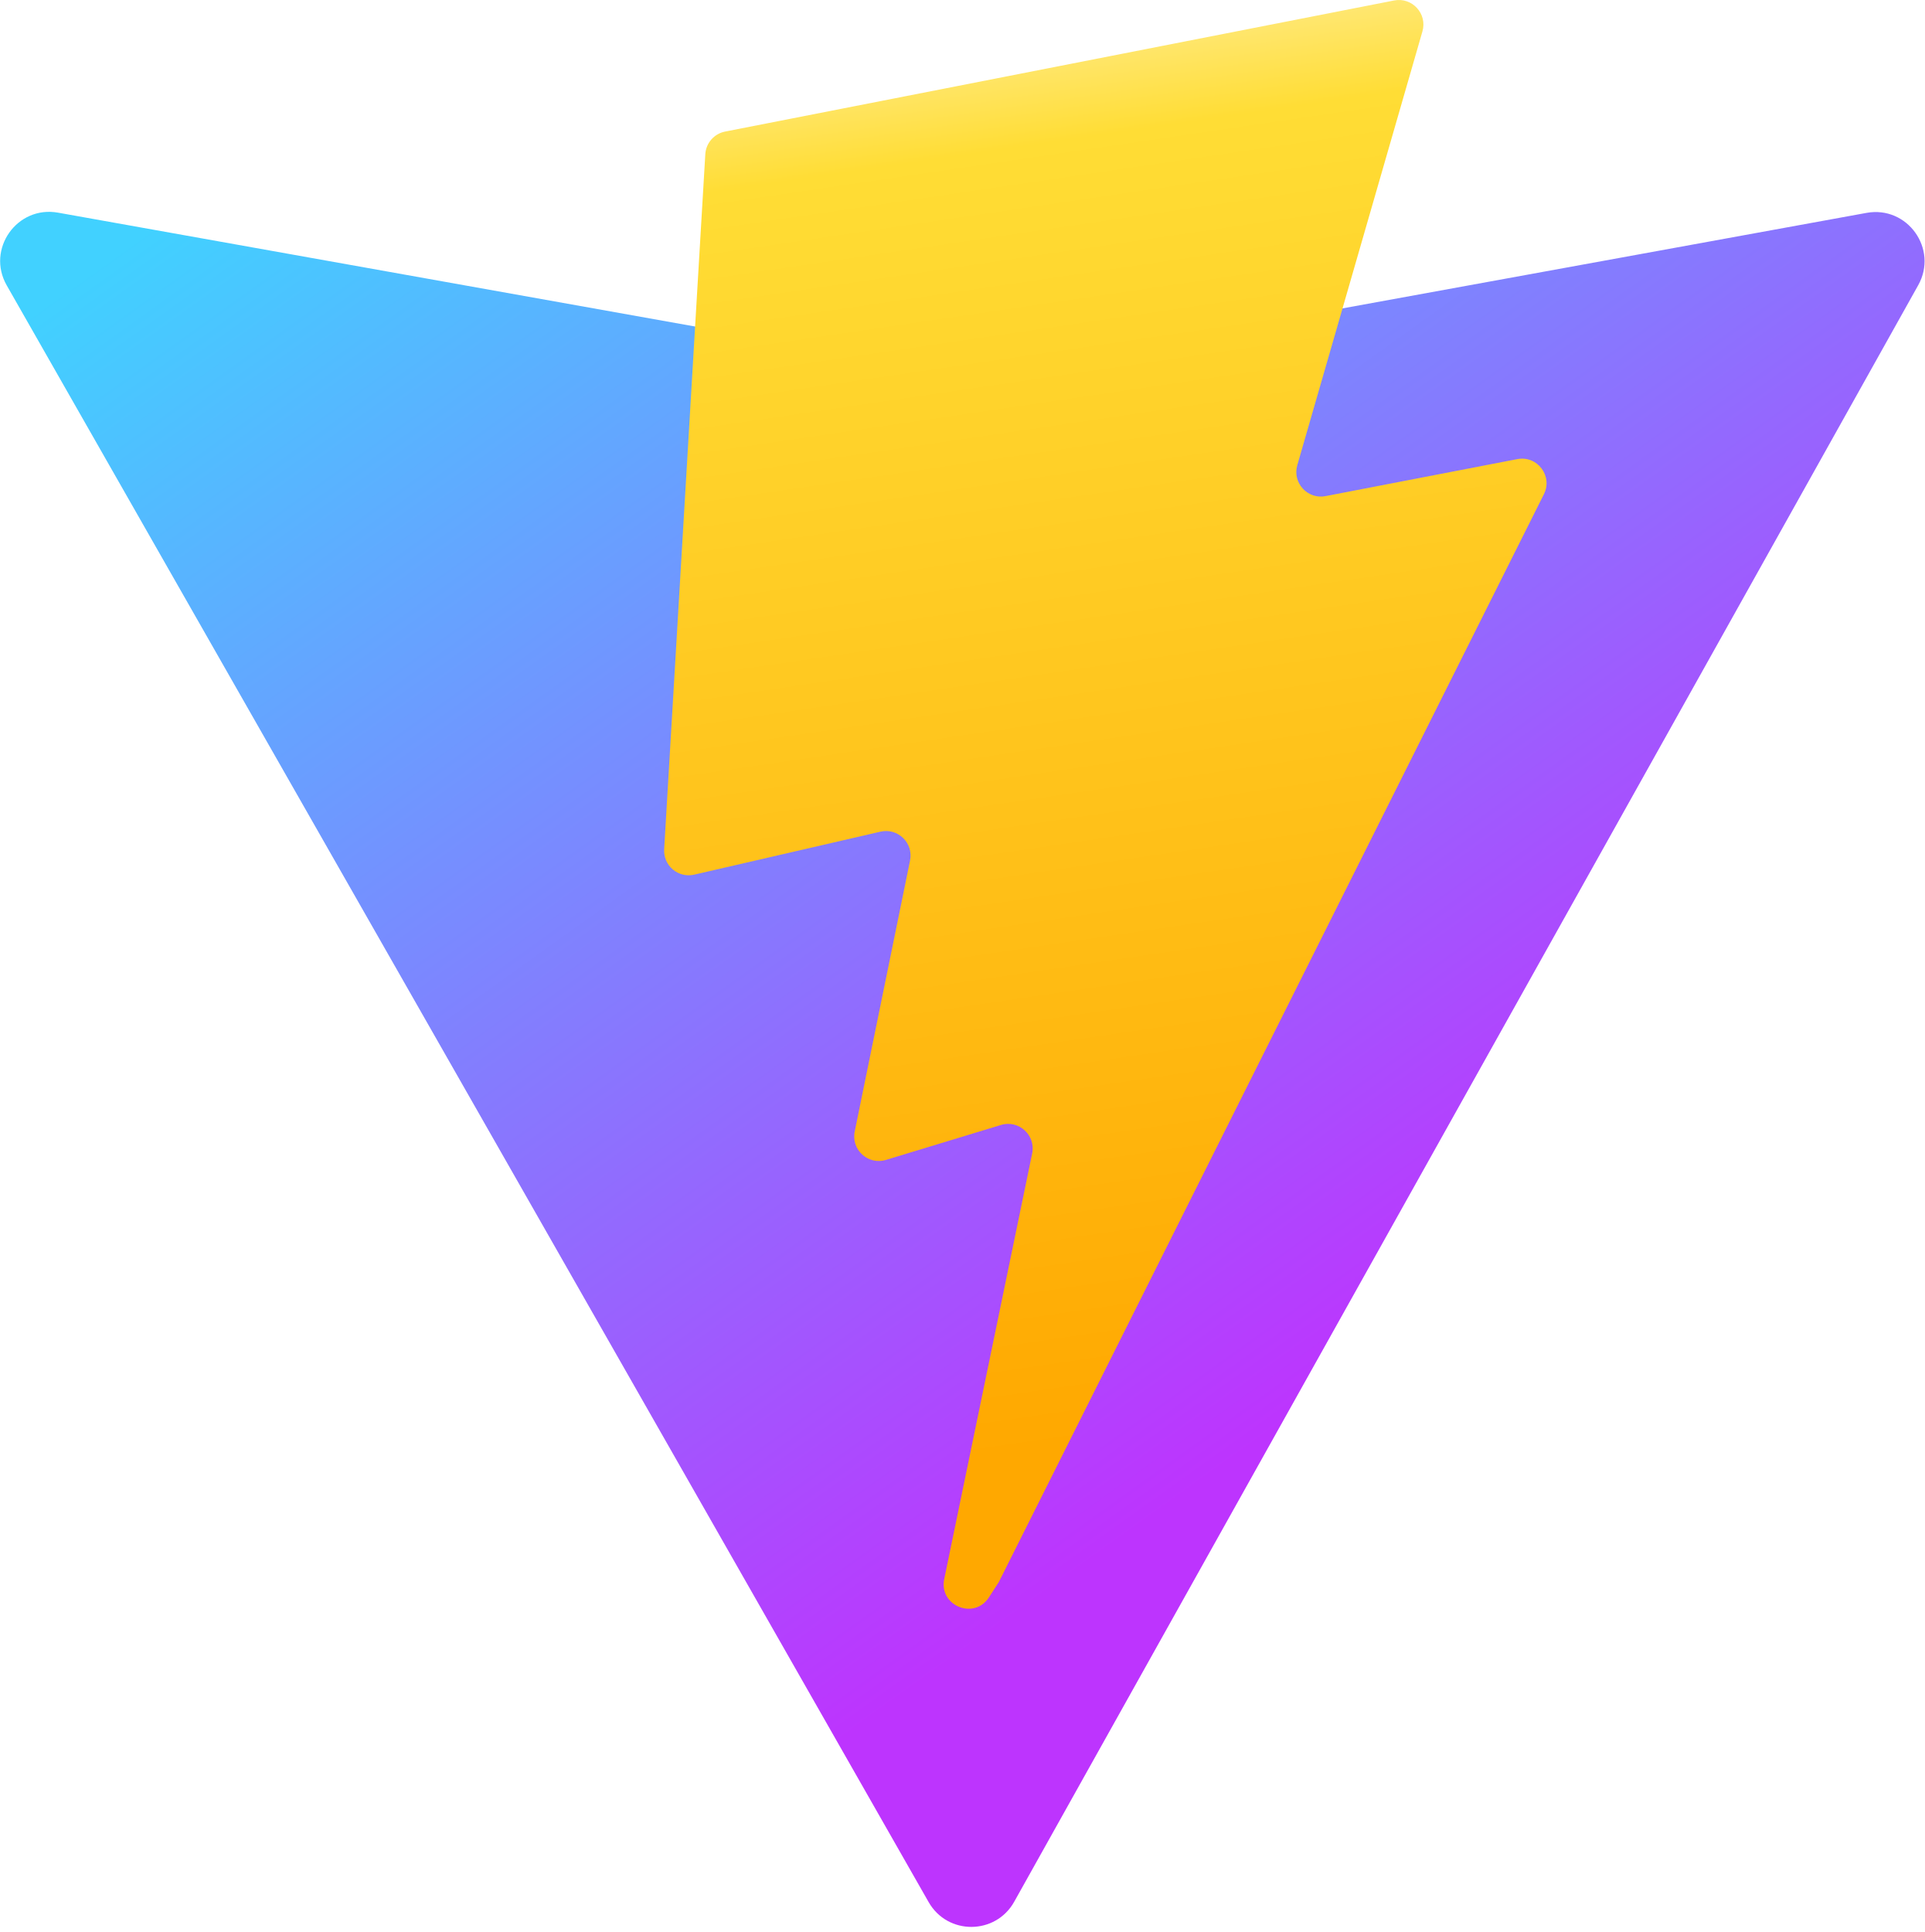
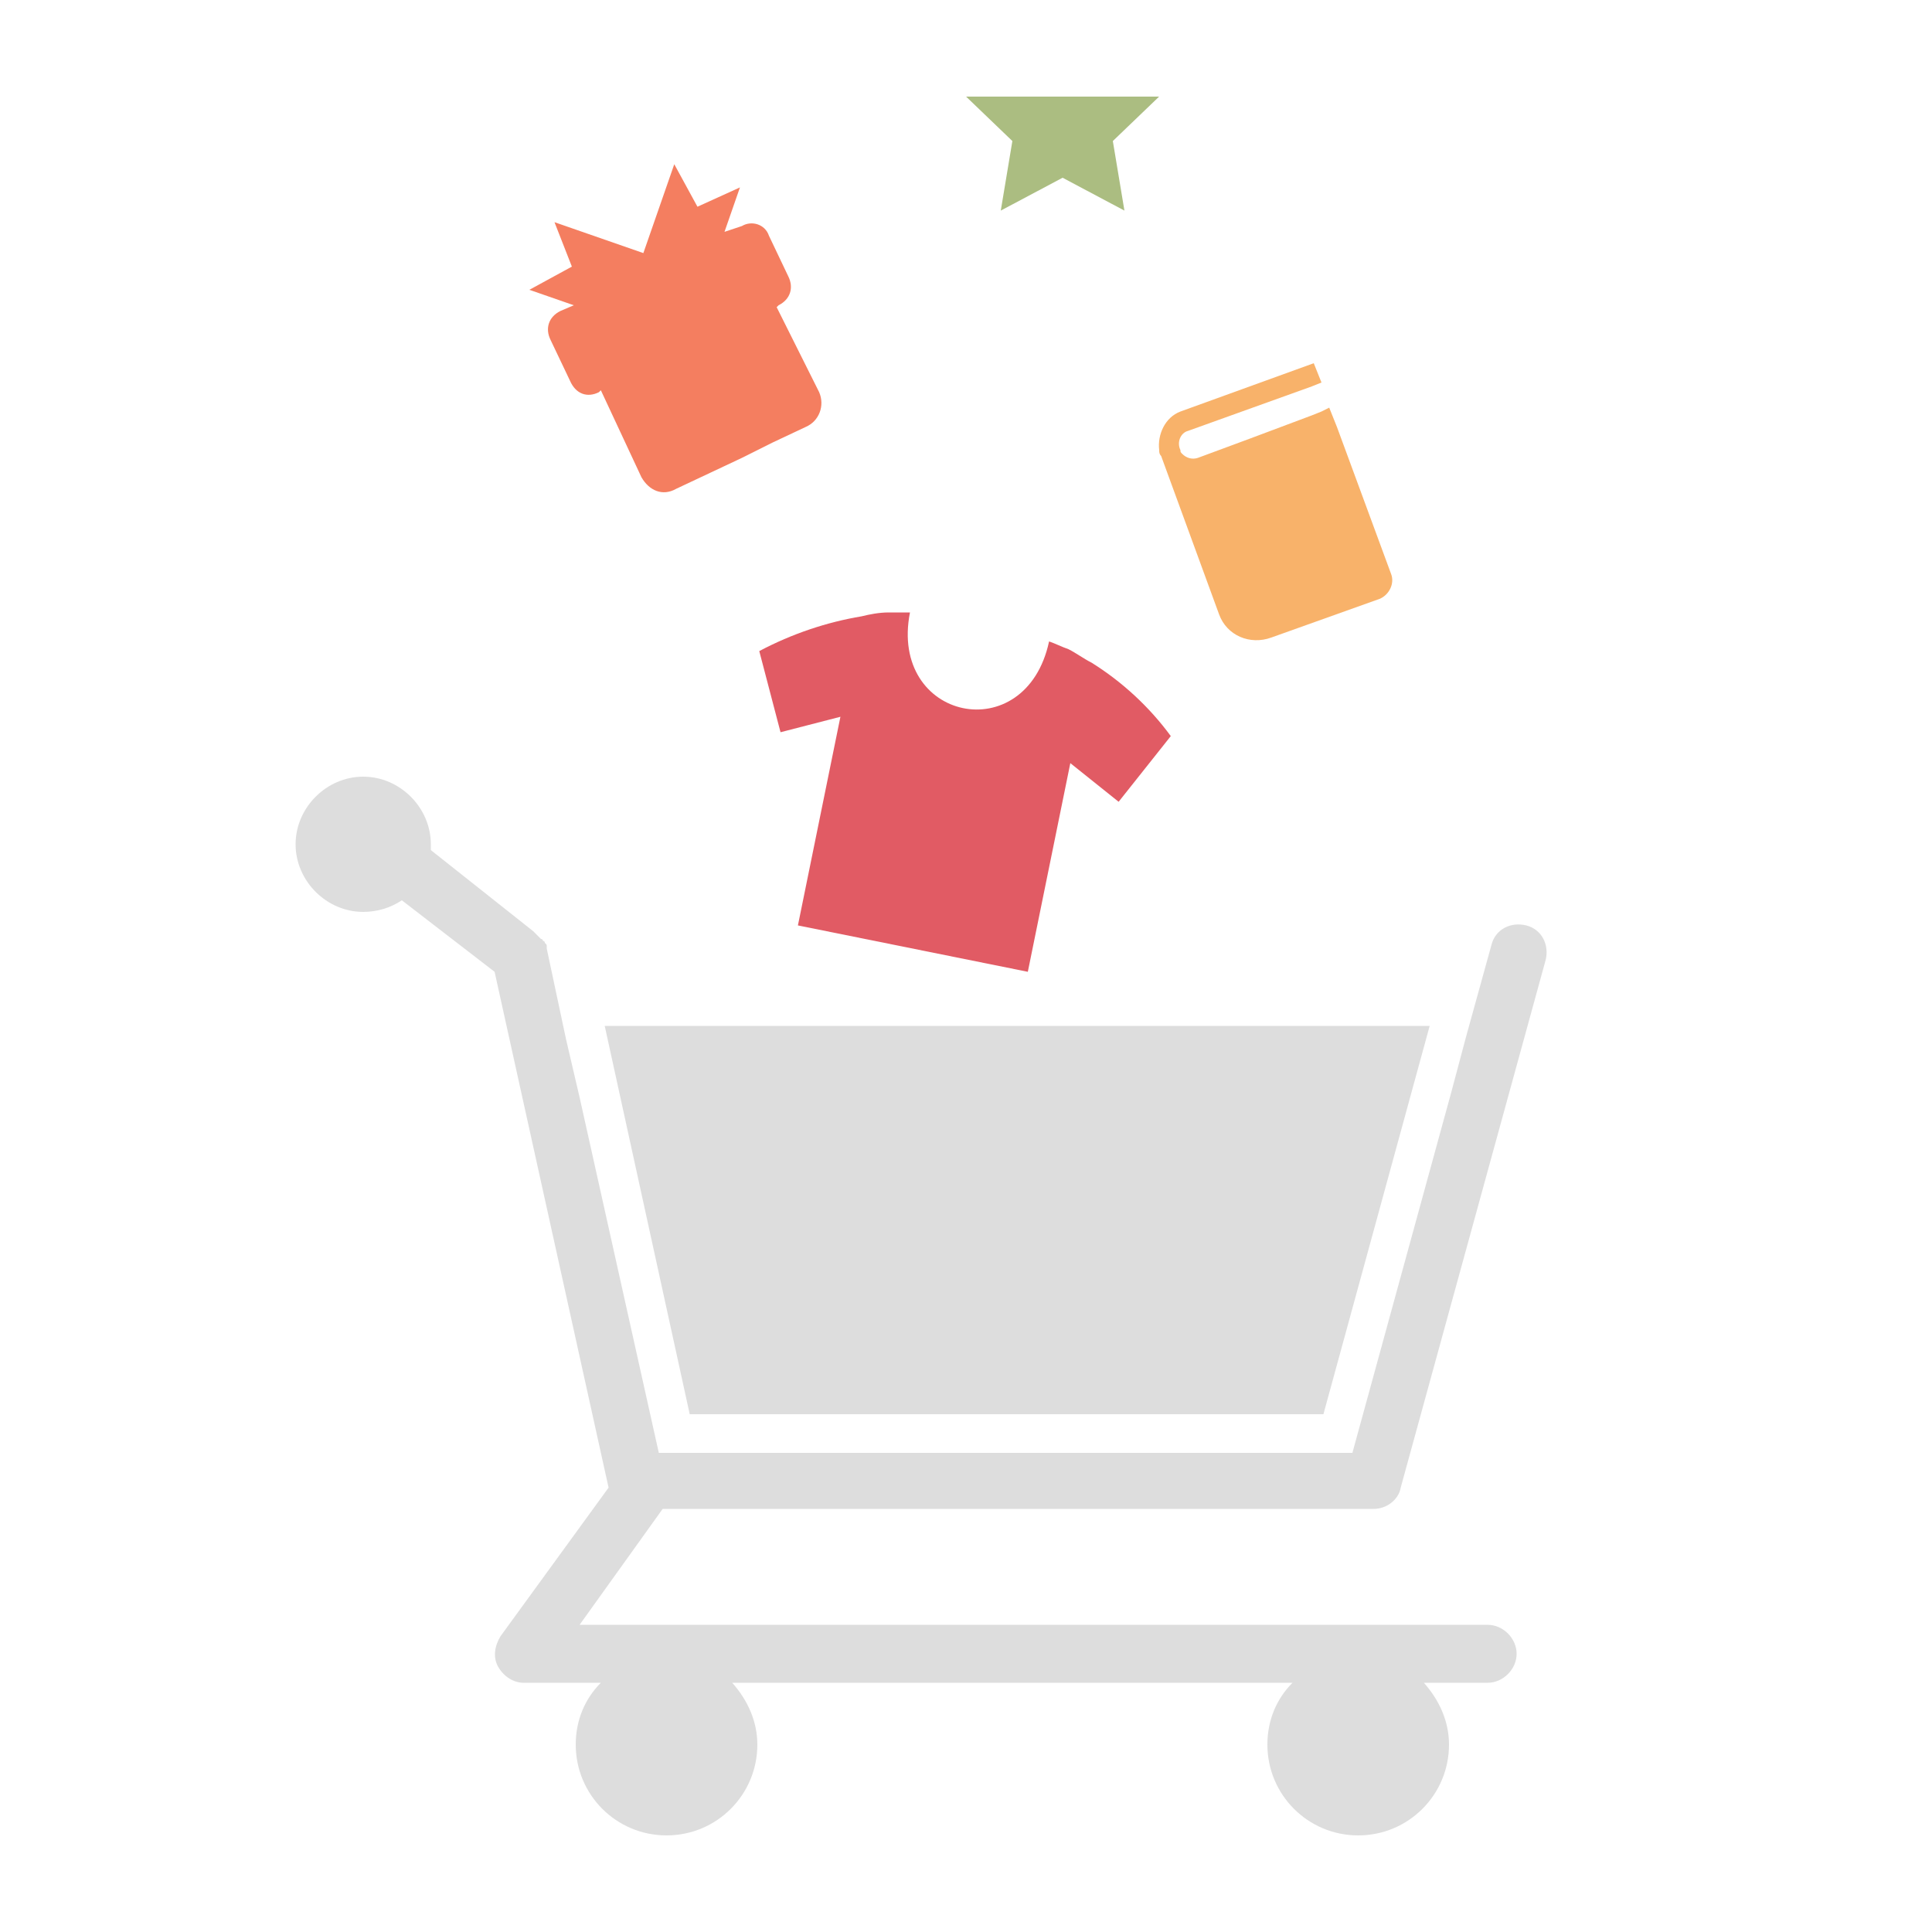
- <svg xmlns="http://www.w3.org/2000/svg" aria-hidden="true" role="img" class="iconify iconify--logos" width="31.88" height="32" preserveAspectRatio="xMidYMid meet" viewBox="0 0 256 257">
+ <svg xmlns="http://www.w3.org/2000/svg" style="margin: auto; background: rgba(255, 255, 255, 0); display: block;" width="200px" height="200px" viewBox="0 0 100 100" preserveAspectRatio="xMidYMid">
  <defs>
-     <linearGradient id="IconifyId1813088fe1fbc01fb466" x1="-.828%" x2="57.636%" y1="7.652%" y2="78.411%">
-       <stop offset="0%" stop-color="#41D1FF" />
-       <stop offset="100%" stop-color="#BD34FE" />
-     </linearGradient>
-     <linearGradient id="IconifyId1813088fe1fbc01fb467" x1="43.376%" x2="50.316%" y1="2.242%" y2="89.03%">
-       <stop offset="0%" stop-color="#FFEA83" />
-       <stop offset="8.333%" stop-color="#FFDD35" />
-       <stop offset="100%" stop-color="#FFA800" />
-     </linearGradient>
+     <clipPath id="ldio-w0i6153ll-cp" x="0" y="0" width="100" height="100">
+       <rect x="0" y="5" width="100" height="46">
+   </rect>
+     </clipPath>
  </defs>
-   <path fill="url(#IconifyId1813088fe1fbc01fb466)" d="M255.153 37.938L134.897 252.976c-2.483 4.44-8.862 4.466-11.382.048L.875 37.958c-2.746-4.814 1.371-10.646 6.827-9.67l120.385 21.517a6.537 6.537 0 0 0 2.322-.004l117.867-21.483c5.438-.991 9.574 4.796 6.877 9.62Z" />
-   <path fill="url(#IconifyId1813088fe1fbc01fb467)" d="M185.432.063L96.44 17.501a3.268 3.268 0 0 0-2.634 3.014l-5.474 92.456a3.268 3.268 0 0 0 3.997 3.378l24.777-5.718c2.318-.535 4.413 1.507 3.936 3.838l-7.361 36.047c-.495 2.426 1.782 4.5 4.151 3.78l15.304-4.649c2.372-.72 4.652 1.36 4.15 3.788l-11.698 56.621c-.732 3.542 3.979 5.473 5.943 2.437l1.313-2.028l72.516-144.72c1.215-2.423-.88-5.186-3.54-4.672l-25.505 4.922c-2.396.462-4.435-1.77-3.759-4.114l16.646-57.705c.677-2.35-1.37-4.583-3.769-4.113Z" />
+   <path d="M70 75.2H34.1l-4.1-18.4l-0.7-3l-1-4.7c0 0 0 0 0-0.1c0-0.1 0-0.1-0.1-0.2c0 0 0-0.1-0.1-0.1c0 0 0-0.1-0.1-0.1 c0 0-0.1-0.1-0.1-0.1c0 0-0.1-0.1-0.1-0.1c0 0-0.1-0.1-0.1-0.1c0 0 0 0-0.1-0.1L22.3 44c0-0.1 0-0.2 0-0.3c0-1.9-1.6-3.5-3.5-3.5 s-3.5 1.6-3.5 3.5c0 1.9 1.6 3.5 3.5 3.5c0.7 0 1.4-0.2 2-0.6l4.8 3.7L31.5 77c0 0 0 0 0 0l-5.6 7.7c-0.3 0.5-0.4 1.1-0.1 1.6 c0.3 0.5 0.8 0.8 1.3 0.8h4c-0.8 0.8-1.3 1.9-1.3 3.2c0 2.6 2.1 4.7 4.7 4.7c2.6 0 4.7-2.1 4.7-4.7c0-1.2-0.5-2.3-1.3-3.2h29 c-0.8 0.8-1.3 1.9-1.3 3.2c0 2.6 2.1 4.7 4.7 4.7c2.6 0 4.7-2.1 4.7-4.7c0-1.2-0.5-2.3-1.3-3.2H77c0.8 0 1.5-0.7 1.5-1.5 s-0.7-1.5-1.5-1.5H30l4.3-6h36.8c0.7 0 1.3-0.5 1.4-1.1l7.5-27.3c0.2-0.8-0.2-1.6-1-1.8c-0.8-0.2-1.6 0.2-1.8 1l-1.3 4.7l-0.8 3" fill="#dddddd" />
+   <polygon points="31.3 53.1 35.7 73.2 68.5 73.2 74 53.1" fill="#dddddd" />
+   <g clip-path="url(#ldio-w0i6153ll-cp)">
+     <g>
+       <g transform="translate(50 41)">
+         <path d="M6.5-6.7C6.1-6.9 5.7-7.2 5.3-7.4C5-7.5 4.6-7.7 4.3-7.8C3.1-2.2-4-3.7-2.9-9.3c-0.4 0-0.7 0-1.1 0 c-0.5 0-1 0.1-1.4 0.2c-1.8 0.3-3.6 0.9-5.3 1.8l1.1 4.2l3.1-0.8L-8.7 6.9L3.2 9.3L5.4-1.5l2.5 2l2.7-3.4C9.5-4.4 8.1-5.7 6.5-6.7z" fill="#e15b64">
+           <animateTransform attributeName="transform" type="rotate" keyTimes="0;1" values="0;360" dur="0.746s" repeatCount="indefinite" />
+         </path>
+       </g>
+       <animateTransform attributeName="transform" type="translate" keyTimes="0;1" values="0 0;0 75" dur="1.493s" repeatCount="indefinite" />
+     </g>
+     <g>
+       <g transform="translate(35 17)">
+         <path d="M3.4-5.3L2.5-5l0.8-2.3L1.1-6.3l-1.2-2.2l-1.6 4.6l-4.6-1.6l0.9 2.3l-2.2 1.2l2.3 0.8L-6-0.9 c-0.6 0.3-0.8 0.9-0.5 1.5l1 2.1C-5.2 3.4-4.6 3.6-4 3.3l0.1-0.1l2.1 4.5C-1.4 8.4-0.7 8.7 0 8.3l1.7-0.8l1.7-0.8L5 5.9l1.7-0.8 C7.4 4.8 7.7 4 7.4 3.3L5.2-1.1l0.1-0.1c0.6-0.3 0.8-0.9 0.5-1.5l-1-2.1C4.6-5.4 3.9-5.6 3.4-5.3z" fill="#f47e60">
+           <animateTransform attributeName="transform" type="rotate" keyTimes="0;1" values="0;360" dur="0.746s" repeatCount="indefinite" />
+         </path>
+       </g>
+       <animateTransform attributeName="transform" type="translate" keyTimes="0;1" values="0 0;0 75" dur="1.493s" repeatCount="indefinite" />
+     </g>
+     <g>
+       <g transform="translate(66 26)">
+         <path d="M-4.5-3.7L1.9-6l0.5-0.2L2-7.2l-6.9 2.5C-5.7-4.4-6.1-3.5-6-2.7c0 0.1 0 0.2 0.1 0.3l3 8.2 C-2.5 6.9-1.3 7.4-0.2 7l5.6-2C5.9 4.8 6.2 4.2 6 3.7L3.2-3.9l-0.4-1L2.4-4.7L1.9-4.5l-3.2 1.2l-2.7 1c-0.3 0.1-0.6 0-0.8-0.2 c-0.1-0.1-0.1-0.1-0.1-0.2C-5.1-3.1-4.9-3.6-4.5-3.7z" fill="#f8b26a">
+           <animateTransform attributeName="transform" type="rotate" keyTimes="0;1" values="0;360" dur="0.746s" repeatCount="indefinite" />
+         </path>
+       </g>
+       <animateTransform attributeName="transform" type="translate" keyTimes="0;1" values="0 0;0 75" dur="1.493s" repeatCount="indefinite" />
+     </g>
+     <g>
+       <g transform="translate(55 6)">
+         <polygon points="0 -4.9 1.6 -1.7 5.1 -1.1 2.6 1.3 3.2 4.9 0 3.2 -3.2 4.9 -2.6 1.3 -5.1 -1.1 -1.6 -1.7" fill="#abbd81">
+           <animateTransform attributeName="transform" type="rotate" keyTimes="0;1" values="0;360" dur="0.746s" repeatCount="indefinite" />
+         </polygon>
+       </g>
+       <animateTransform attributeName="transform" type="translate" keyTimes="0;1" values="0 0;0 75" dur="1.493s" repeatCount="indefinite" />
+     </g>
+   </g>
+   <g clip-path="url(#ldio-w0i6153ll-cp)">
+     <g transform="translate(0 -75)">
+       <g>
+         <g transform="translate(50 41)">
+           <path d="M6.5-6.7C6.1-6.9 5.7-7.2 5.3-7.4C5-7.5 4.6-7.7 4.3-7.8C3.1-2.2-4-3.7-2.9-9.3c-0.4 0-0.7 0-1.1 0 c-0.5 0-1 0.1-1.4 0.2c-1.8 0.3-3.6 0.9-5.3 1.8l1.1 4.2l3.1-0.8L-8.7 6.9L3.2 9.3L5.4-1.5l2.5 2l2.7-3.4C9.5-4.4 8.1-5.7 6.5-6.7z" fill="#e15b64">
+             <animateTransform attributeName="transform" type="rotate" keyTimes="0;1" values="0;360" dur="0.746s" repeatCount="indefinite" />
+           </path>
+         </g>
+         <animateTransform attributeName="transform" type="translate" keyTimes="0;1" values="0 0;0 75" dur="1.493s" repeatCount="indefinite" />
+       </g>
+       <g>
+         <g transform="translate(35 17)">
+           <path d="M3.4-5.3L2.5-5l0.8-2.3L1.1-6.3l-1.2-2.2l-1.6 4.6l-4.6-1.6l0.9 2.3l-2.2 1.2l2.3 0.8L-6-0.9 c-0.6 0.3-0.8 0.9-0.5 1.5l1 2.1C-5.2 3.4-4.6 3.6-4 3.3l0.1-0.1l2.1 4.5C-1.4 8.4-0.7 8.7 0 8.3l1.7-0.8l1.7-0.8L5 5.9l1.7-0.8 C7.4 4.8 7.7 4 7.4 3.3L5.2-1.1l0.1-0.1c0.6-0.3 0.8-0.9 0.5-1.5l-1-2.1C4.6-5.4 3.9-5.6 3.4-5.3z" fill="#f47e60">
+             <animateTransform attributeName="transform" type="rotate" keyTimes="0;1" values="0;360" dur="0.746s" repeatCount="indefinite" />
+           </path>
+         </g>
+         <animateTransform attributeName="transform" type="translate" keyTimes="0;1" values="0 0;0 75" dur="1.493s" repeatCount="indefinite" />
+       </g>
+       <g>
+         <g transform="translate(66 26)">
+           <path d="M-4.5-3.7L1.9-6l0.5-0.2L2-7.2l-6.9 2.5C-5.7-4.4-6.1-3.5-6-2.7c0 0.1 0 0.2 0.1 0.3l3 8.2 C-2.5 6.9-1.3 7.4-0.2 7l5.6-2C5.9 4.8 6.2 4.2 6 3.7L3.2-3.9l-0.4-1L2.4-4.7L1.9-4.5l-3.2 1.2l-2.7 1c-0.3 0.1-0.6 0-0.8-0.2 c-0.1-0.1-0.1-0.1-0.1-0.2C-5.1-3.1-4.9-3.6-4.5-3.7z" fill="#f8b26a">
+             <animateTransform attributeName="transform" type="rotate" keyTimes="0;1" values="0;360" dur="0.746s" repeatCount="indefinite" />
+           </path>
+         </g>
+         <animateTransform attributeName="transform" type="translate" keyTimes="0;1" values="0 0;0 75" dur="1.493s" repeatCount="indefinite" />
+       </g>
+       <g>
+         <g transform="translate(55 6)">
+           <polygon points="0 -4.9 1.6 -1.7 5.1 -1.1 2.6 1.3 3.2 4.9 0 3.2 -3.2 4.9 -2.6 1.3 -5.1 -1.1 -1.6 -1.7" fill="#abbd81">
+             <animateTransform attributeName="transform" type="rotate" keyTimes="0;1" values="0;360" dur="0.746s" repeatCount="indefinite" />
+           </polygon>
+         </g>
+         <animateTransform attributeName="transform" type="translate" keyTimes="0;1" values="0 0;0 75" dur="1.493s" repeatCount="indefinite" />
+       </g>
+     </g>
+   </g>
</svg>
